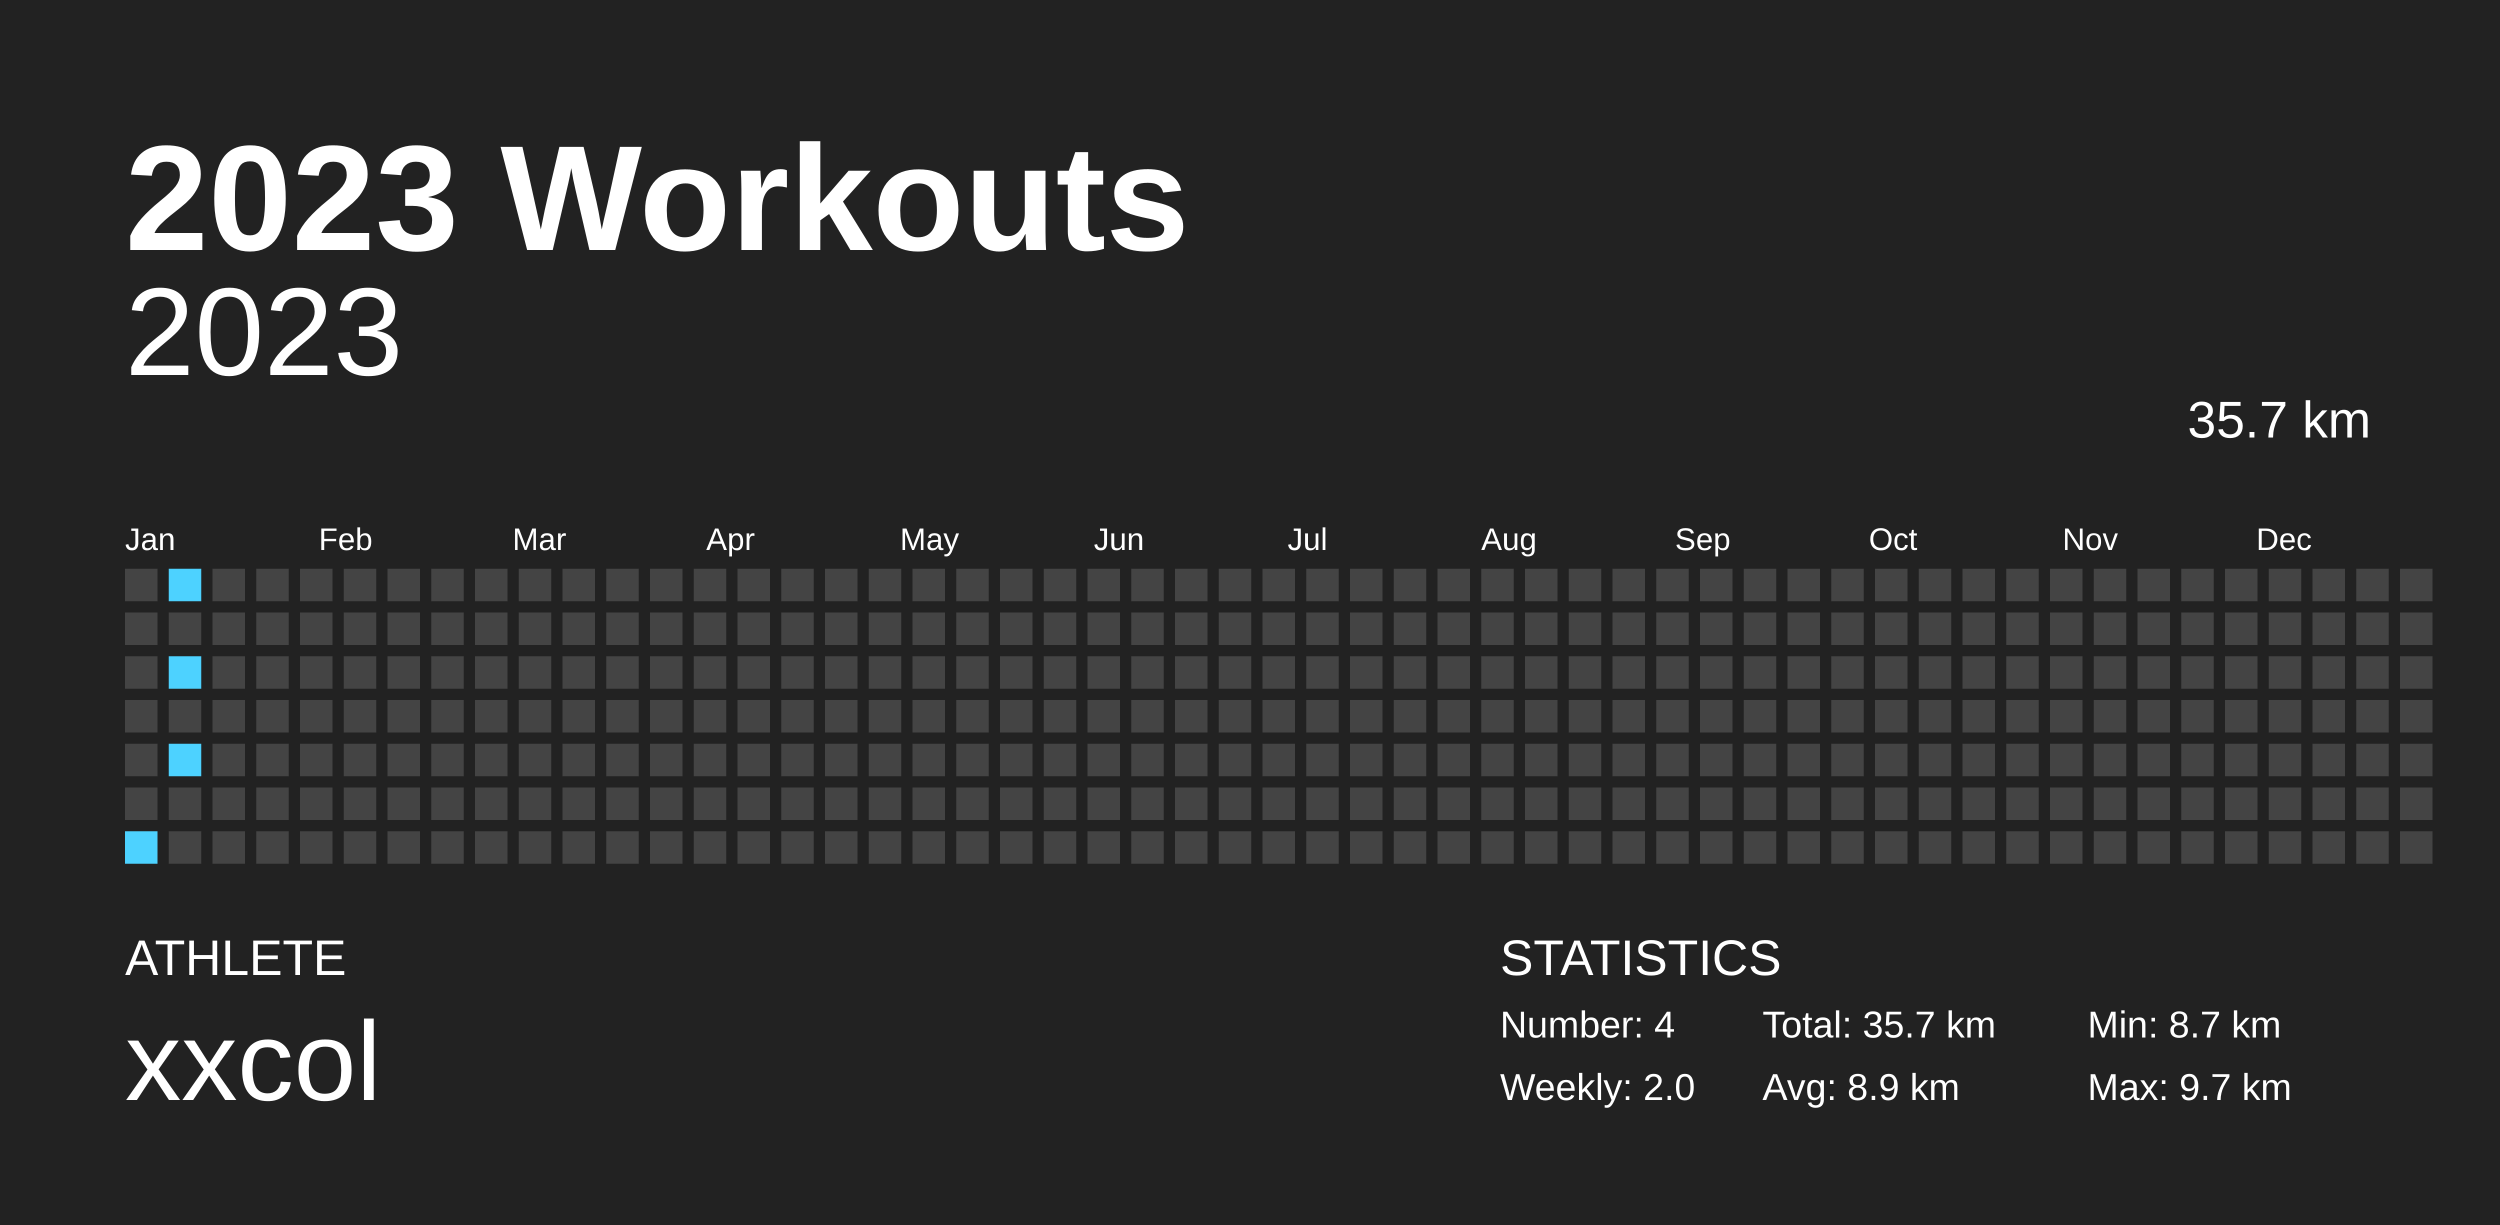
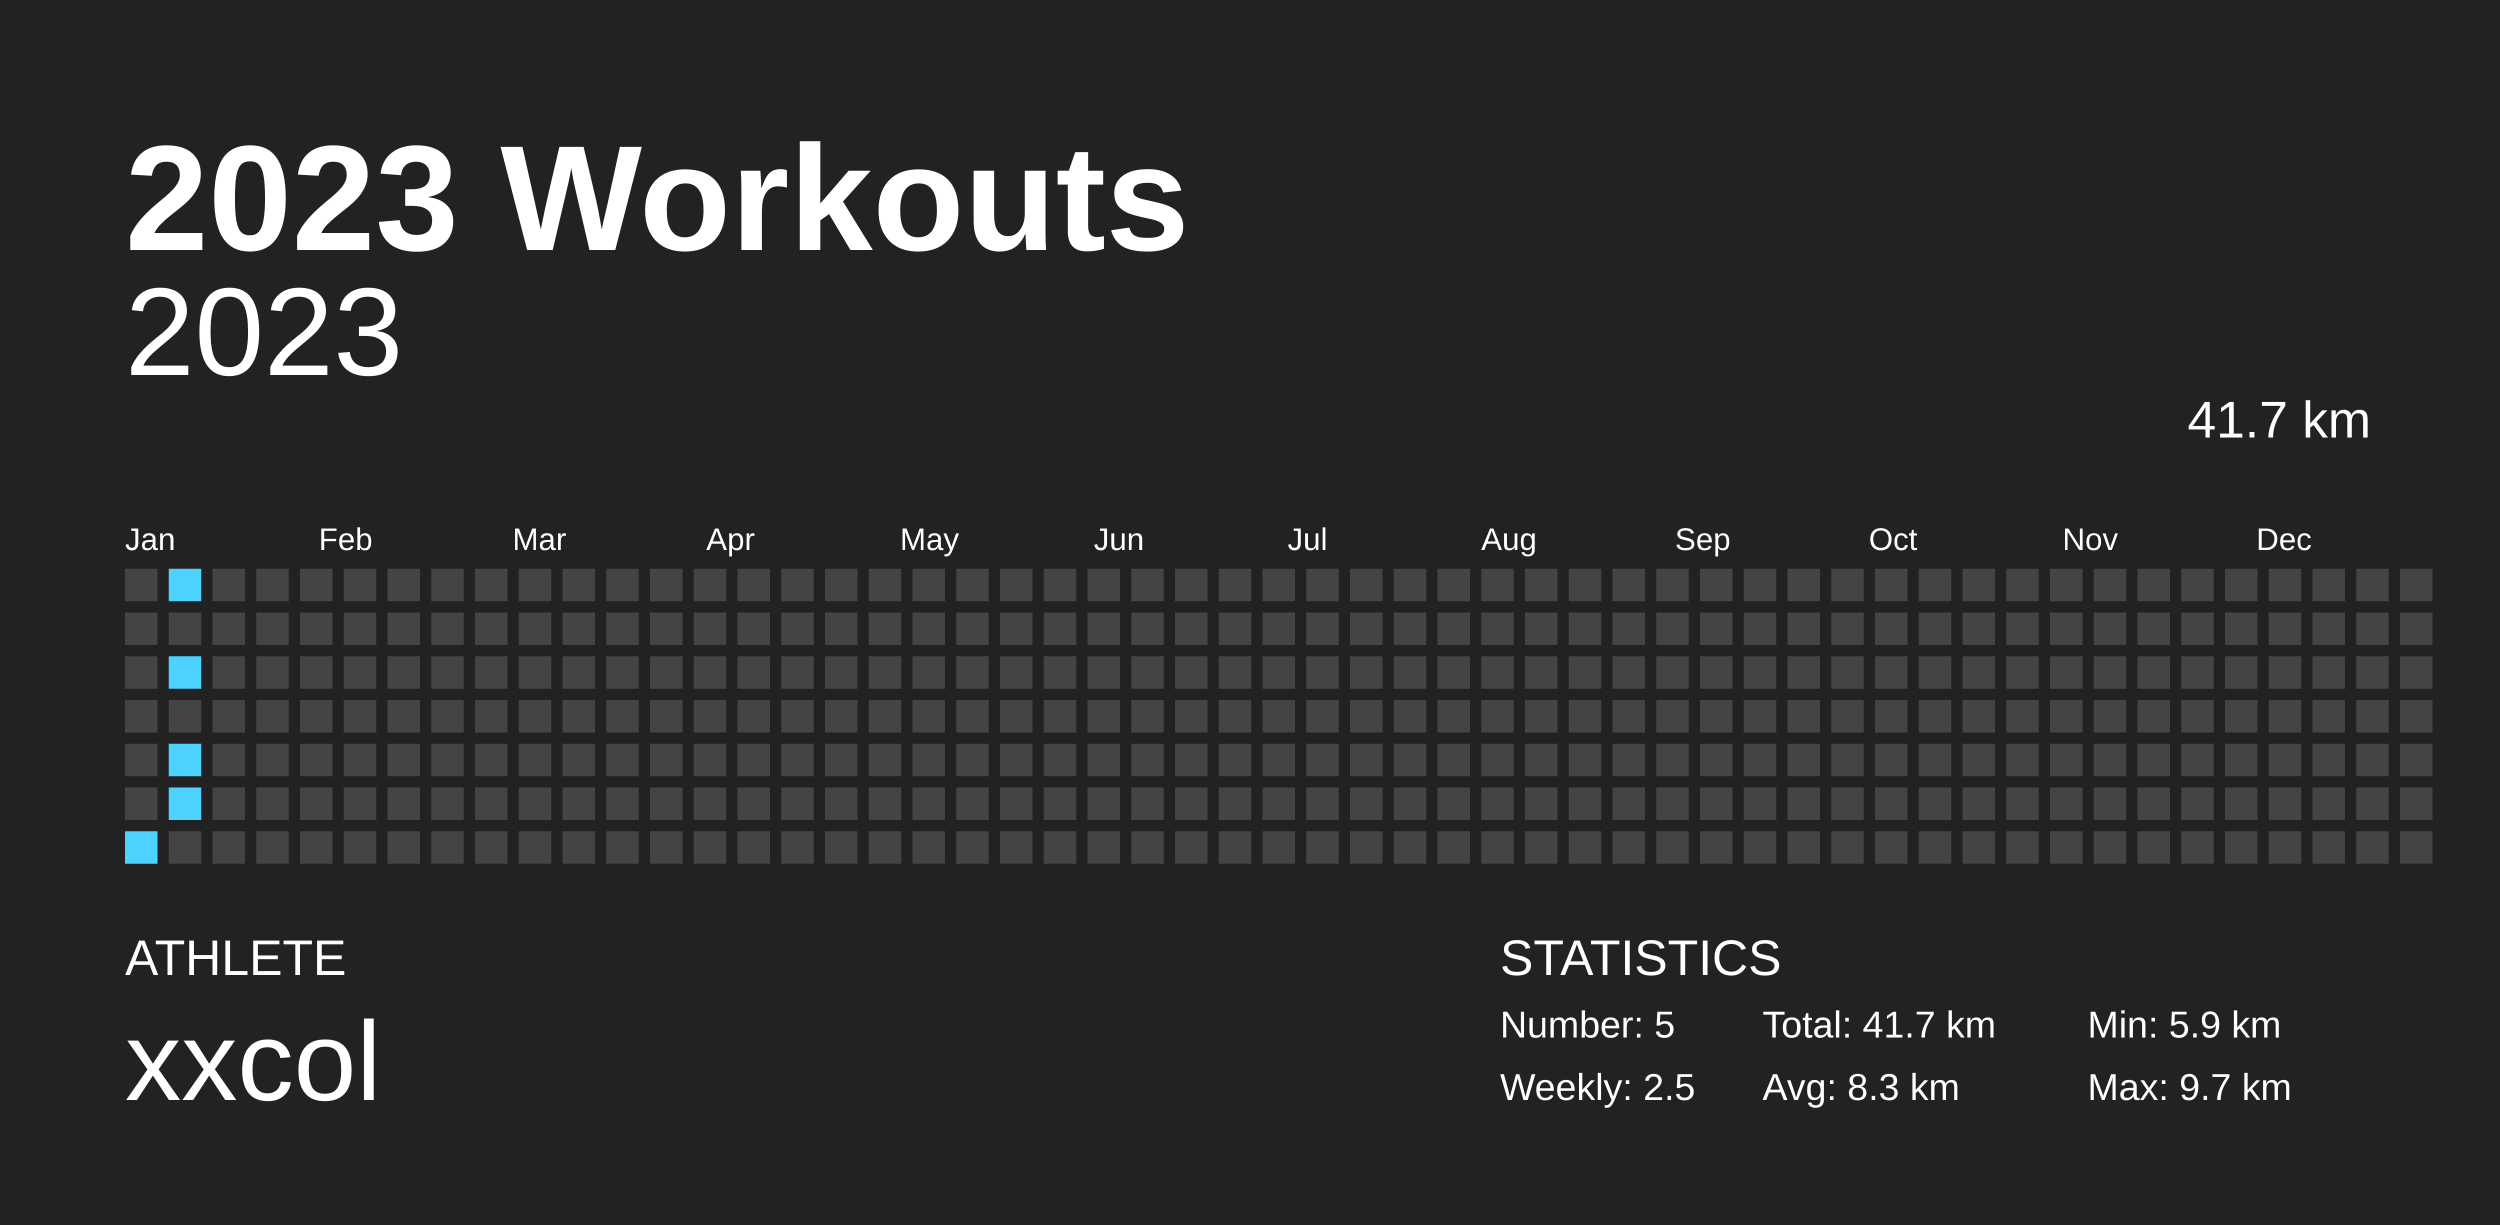
<svg xmlns="http://www.w3.org/2000/svg" baseProfile="full" height="98mm" version="1.1" viewBox="0,0,200,98" width="200mm">
  <defs />
  <rect fill="#222222" height="98" width="200" x="0" y="0" />
  <text fill="#FFFFFF" style="font-size:12px; font-family:Arial; font-weight:bold;" x="10" y="20">2023 Workouts</text>
  <text fill="#FFFFFF" style="font-size:4px; font-family:Arial" x="10" y="78">ATHLETE</text>
  <text fill="#FFFFFF" style="font-size:9px; font-family:Arial" x="10" y="88">xxcol</text>
  <text fill="#FFFFFF" style="font-size:4px; font-family:Arial" x="120" y="78">STATISTICS</text>
-   <text fill="#FFFFFF" style="font-size:3px; font-family:Arial" x="120" y="83">Number: 4</text>
-   <text fill="#FFFFFF" style="font-size:3px; font-family:Arial" x="120" y="88">Weekly: 2.0</text>
-   <text fill="#FFFFFF" style="font-size:3px; font-family:Arial" x="141" y="83">Total: 35.7 km</text>
-   <text fill="#FFFFFF" style="font-size:3px; font-family:Arial" x="141" y="88">Avg: 8.9 km</text>
-   <text fill="#FFFFFF" style="font-size:3px; font-family:Arial" x="167" y="83">Min: 8.7 km</text>
+   <text fill="#FFFFFF" style="font-size:3px; font-family:Arial" x="120" y="83">Number: 5</text>
+   <text fill="#FFFFFF" style="font-size:3px; font-family:Arial" x="120" y="88">Weekly: 2.5</text>
+   <text fill="#FFFFFF" style="font-size:3px; font-family:Arial" x="141" y="83">Total: 41.7 km</text>
+   <text fill="#FFFFFF" style="font-size:3px; font-family:Arial" x="141" y="88">Avg: 8.3 km</text>
+   <text fill="#FFFFFF" style="font-size:3px; font-family:Arial" x="167" y="83">Min: 5.9 km</text>
  <text fill="#FFFFFF" style="font-size:3px; font-family:Arial" x="167" y="88">Max: 9.7 km</text>
  <text alignment-baseline="hanging" fill="#FFFFFF" style="font-size:10.0px; font-family:Arial;" x="10" y="30">2023</text>
-   <text alignment-baseline="hanging" fill="#FFFFFF" style="font-size:4.125px; font-family:Arial;" x="175" y="35">35.7 km</text>
+   <text alignment-baseline="hanging" fill="#FFFFFF" style="font-size:4.125px; font-family:Arial;" x="175" y="35">41.7 km</text>
  <text fill="#FFFFFF" style="font-size:2.5px; font-family:Arial" x="10.0" y="44">Jan</text>
  <text fill="#FFFFFF" style="font-size:2.5px; font-family:Arial" x="25.5" y="44">Feb</text>
  <text fill="#FFFFFF" style="font-size:2.5px; font-family:Arial" x="41.0" y="44">Mar</text>
  <text fill="#FFFFFF" style="font-size:2.5px; font-family:Arial" x="56.5" y="44">Apr</text>
  <text fill="#FFFFFF" style="font-size:2.5px; font-family:Arial" x="72.0" y="44">May</text>
  <text fill="#FFFFFF" style="font-size:2.5px; font-family:Arial" x="87.5" y="44">Jun</text>
  <text fill="#FFFFFF" style="font-size:2.5px; font-family:Arial" x="103.0" y="44">Jul</text>
  <text fill="#FFFFFF" style="font-size:2.5px; font-family:Arial" x="118.5" y="44">Aug</text>
  <text fill="#FFFFFF" style="font-size:2.5px; font-family:Arial" x="134.0" y="44">Sep</text>
  <text fill="#FFFFFF" style="font-size:2.5px; font-family:Arial" x="149.5" y="44">Oct</text>
  <text fill="#FFFFFF" style="font-size:2.5px; font-family:Arial" x="165.0" y="44">Nov</text>
  <text fill="#FFFFFF" style="font-size:2.5px; font-family:Arial" x="180.5" y="44">Dec</text>
  <rect fill="#444444" height="2.6" width="2.6" x="10.0" y="45.5" />
  <rect fill="#444444" height="2.6" width="2.6" x="10.0" y="49.0" />
  <rect fill="#444444" height="2.6" width="2.6" x="10.0" y="52.5" />
  <rect fill="#444444" height="2.6" width="2.6" x="10.0" y="56.0" />
  <rect fill="#444444" height="2.6" width="2.6" x="10.0" y="59.5" />
  <rect fill="#444444" height="2.6" width="2.6" x="10.0" y="63.0" />
  <rect fill="#4dd2ff" height="2.6" width="2.6" x="10.0" y="66.5" />
  <rect fill="#4dd2ff" height="2.6" width="2.6" x="13.5" y="45.5" />
  <rect fill="#444444" height="2.6" width="2.6" x="13.5" y="49.0" />
  <rect fill="#4dd2ff" height="2.6" width="2.6" x="13.5" y="52.5" />
  <rect fill="#444444" height="2.6" width="2.6" x="13.5" y="56.0" />
  <rect fill="#4dd2ff" height="2.6" width="2.6" x="13.5" y="59.5" />
-   <rect fill="#444444" height="2.6" width="2.6" x="13.5" y="63.0" />
+   <rect fill="#4dd2ff" height="2.6" width="2.6" x="13.5" y="63.0" />
  <rect fill="#444444" height="2.6" width="2.6" x="13.5" y="66.5" />
  <rect fill="#444444" height="2.6" width="2.6" x="17.0" y="45.5" />
  <rect fill="#444444" height="2.6" width="2.6" x="17.0" y="49.0" />
  <rect fill="#444444" height="2.6" width="2.6" x="17.0" y="52.5" />
  <rect fill="#444444" height="2.6" width="2.6" x="17.0" y="56.0" />
  <rect fill="#444444" height="2.6" width="2.6" x="17.0" y="59.5" />
  <rect fill="#444444" height="2.6" width="2.6" x="17.0" y="63.0" />
  <rect fill="#444444" height="2.6" width="2.6" x="17.0" y="66.5" />
  <rect fill="#444444" height="2.6" width="2.6" x="20.5" y="45.5" />
  <rect fill="#444444" height="2.6" width="2.6" x="20.5" y="49.0" />
  <rect fill="#444444" height="2.6" width="2.6" x="20.5" y="52.5" />
  <rect fill="#444444" height="2.6" width="2.6" x="20.5" y="56.0" />
  <rect fill="#444444" height="2.6" width="2.6" x="20.5" y="59.5" />
  <rect fill="#444444" height="2.6" width="2.6" x="20.5" y="63.0" />
  <rect fill="#444444" height="2.6" width="2.6" x="20.5" y="66.5" />
  <rect fill="#444444" height="2.6" width="2.6" x="24.0" y="45.5" />
  <rect fill="#444444" height="2.6" width="2.6" x="24.0" y="49.0" />
  <rect fill="#444444" height="2.6" width="2.6" x="24.0" y="52.5" />
  <rect fill="#444444" height="2.6" width="2.6" x="24.0" y="56.0" />
  <rect fill="#444444" height="2.6" width="2.6" x="24.0" y="59.5" />
  <rect fill="#444444" height="2.6" width="2.6" x="24.0" y="63.0" />
  <rect fill="#444444" height="2.6" width="2.6" x="24.0" y="66.5" />
  <rect fill="#444444" height="2.6" width="2.6" x="27.5" y="45.5" />
  <rect fill="#444444" height="2.6" width="2.6" x="27.5" y="49.0" />
  <rect fill="#444444" height="2.6" width="2.6" x="27.5" y="52.5" />
  <rect fill="#444444" height="2.6" width="2.6" x="27.5" y="56.0" />
  <rect fill="#444444" height="2.6" width="2.6" x="27.5" y="59.5" />
  <rect fill="#444444" height="2.6" width="2.6" x="27.5" y="63.0" />
  <rect fill="#444444" height="2.6" width="2.6" x="27.5" y="66.5" />
  <rect fill="#444444" height="2.6" width="2.6" x="31.0" y="45.5" />
  <rect fill="#444444" height="2.6" width="2.6" x="31.0" y="49.0" />
  <rect fill="#444444" height="2.6" width="2.6" x="31.0" y="52.5" />
  <rect fill="#444444" height="2.6" width="2.6" x="31.0" y="56.0" />
  <rect fill="#444444" height="2.6" width="2.6" x="31.0" y="59.5" />
  <rect fill="#444444" height="2.6" width="2.6" x="31.0" y="63.0" />
  <rect fill="#444444" height="2.6" width="2.6" x="31.0" y="66.5" />
  <rect fill="#444444" height="2.6" width="2.6" x="34.5" y="45.5" />
  <rect fill="#444444" height="2.6" width="2.6" x="34.5" y="49.0" />
  <rect fill="#444444" height="2.6" width="2.6" x="34.5" y="52.5" />
  <rect fill="#444444" height="2.6" width="2.6" x="34.5" y="56.0" />
  <rect fill="#444444" height="2.6" width="2.6" x="34.5" y="59.5" />
  <rect fill="#444444" height="2.6" width="2.6" x="34.5" y="63.0" />
  <rect fill="#444444" height="2.6" width="2.6" x="34.5" y="66.5" />
  <rect fill="#444444" height="2.6" width="2.6" x="38.0" y="45.5" />
  <rect fill="#444444" height="2.6" width="2.6" x="38.0" y="49.0" />
  <rect fill="#444444" height="2.6" width="2.6" x="38.0" y="52.5" />
  <rect fill="#444444" height="2.6" width="2.6" x="38.0" y="56.0" />
  <rect fill="#444444" height="2.6" width="2.6" x="38.0" y="59.5" />
  <rect fill="#444444" height="2.6" width="2.6" x="38.0" y="63.0" />
  <rect fill="#444444" height="2.6" width="2.6" x="38.0" y="66.5" />
  <rect fill="#444444" height="2.6" width="2.6" x="41.5" y="45.5" />
  <rect fill="#444444" height="2.6" width="2.6" x="41.5" y="49.0" />
  <rect fill="#444444" height="2.6" width="2.6" x="41.5" y="52.5" />
  <rect fill="#444444" height="2.6" width="2.6" x="41.5" y="56.0" />
  <rect fill="#444444" height="2.6" width="2.6" x="41.5" y="59.5" />
  <rect fill="#444444" height="2.6" width="2.6" x="41.5" y="63.0" />
  <rect fill="#444444" height="2.6" width="2.6" x="41.5" y="66.5" />
  <rect fill="#444444" height="2.6" width="2.6" x="45.0" y="45.5" />
  <rect fill="#444444" height="2.6" width="2.6" x="45.0" y="49.0" />
  <rect fill="#444444" height="2.6" width="2.6" x="45.0" y="52.5" />
  <rect fill="#444444" height="2.6" width="2.6" x="45.0" y="56.0" />
  <rect fill="#444444" height="2.6" width="2.6" x="45.0" y="59.5" />
  <rect fill="#444444" height="2.6" width="2.6" x="45.0" y="63.0" />
  <rect fill="#444444" height="2.6" width="2.6" x="45.0" y="66.5" />
  <rect fill="#444444" height="2.6" width="2.6" x="48.5" y="45.5" />
  <rect fill="#444444" height="2.6" width="2.6" x="48.5" y="49.0" />
  <rect fill="#444444" height="2.6" width="2.6" x="48.5" y="52.5" />
  <rect fill="#444444" height="2.6" width="2.6" x="48.5" y="56.0" />
  <rect fill="#444444" height="2.6" width="2.6" x="48.5" y="59.5" />
  <rect fill="#444444" height="2.6" width="2.6" x="48.5" y="63.0" />
  <rect fill="#444444" height="2.6" width="2.6" x="48.5" y="66.5" />
  <rect fill="#444444" height="2.6" width="2.6" x="52.0" y="45.5" />
  <rect fill="#444444" height="2.6" width="2.6" x="52.0" y="49.0" />
  <rect fill="#444444" height="2.6" width="2.6" x="52.0" y="52.5" />
  <rect fill="#444444" height="2.6" width="2.6" x="52.0" y="56.0" />
  <rect fill="#444444" height="2.6" width="2.6" x="52.0" y="59.5" />
  <rect fill="#444444" height="2.6" width="2.6" x="52.0" y="63.0" />
  <rect fill="#444444" height="2.6" width="2.6" x="52.0" y="66.5" />
  <rect fill="#444444" height="2.6" width="2.6" x="55.5" y="45.5" />
  <rect fill="#444444" height="2.6" width="2.6" x="55.5" y="49.0" />
  <rect fill="#444444" height="2.6" width="2.6" x="55.5" y="52.5" />
  <rect fill="#444444" height="2.6" width="2.6" x="55.5" y="56.0" />
  <rect fill="#444444" height="2.6" width="2.6" x="55.5" y="59.5" />
  <rect fill="#444444" height="2.6" width="2.6" x="55.5" y="63.0" />
  <rect fill="#444444" height="2.6" width="2.6" x="55.5" y="66.5" />
  <rect fill="#444444" height="2.6" width="2.6" x="59.0" y="45.5" />
  <rect fill="#444444" height="2.6" width="2.6" x="59.0" y="49.0" />
  <rect fill="#444444" height="2.6" width="2.6" x="59.0" y="52.5" />
  <rect fill="#444444" height="2.6" width="2.6" x="59.0" y="56.0" />
  <rect fill="#444444" height="2.6" width="2.6" x="59.0" y="59.5" />
  <rect fill="#444444" height="2.6" width="2.6" x="59.0" y="63.0" />
  <rect fill="#444444" height="2.6" width="2.6" x="59.0" y="66.5" />
  <rect fill="#444444" height="2.6" width="2.6" x="62.5" y="45.5" />
  <rect fill="#444444" height="2.6" width="2.6" x="62.5" y="49.0" />
  <rect fill="#444444" height="2.6" width="2.6" x="62.5" y="52.5" />
  <rect fill="#444444" height="2.6" width="2.6" x="62.5" y="56.0" />
  <rect fill="#444444" height="2.6" width="2.6" x="62.5" y="59.5" />
  <rect fill="#444444" height="2.6" width="2.6" x="62.5" y="63.0" />
  <rect fill="#444444" height="2.6" width="2.6" x="62.5" y="66.5" />
  <rect fill="#444444" height="2.6" width="2.6" x="66.0" y="45.5" />
  <rect fill="#444444" height="2.6" width="2.6" x="66.0" y="49.0" />
  <rect fill="#444444" height="2.6" width="2.6" x="66.0" y="52.5" />
  <rect fill="#444444" height="2.6" width="2.6" x="66.0" y="56.0" />
  <rect fill="#444444" height="2.6" width="2.6" x="66.0" y="59.5" />
  <rect fill="#444444" height="2.6" width="2.6" x="66.0" y="63.0" />
  <rect fill="#444444" height="2.6" width="2.6" x="66.0" y="66.5" />
  <rect fill="#444444" height="2.6" width="2.6" x="69.5" y="45.5" />
  <rect fill="#444444" height="2.6" width="2.6" x="69.5" y="49.0" />
  <rect fill="#444444" height="2.6" width="2.6" x="69.5" y="52.5" />
  <rect fill="#444444" height="2.6" width="2.6" x="69.5" y="56.0" />
  <rect fill="#444444" height="2.6" width="2.6" x="69.5" y="59.5" />
  <rect fill="#444444" height="2.6" width="2.6" x="69.5" y="63.0" />
  <rect fill="#444444" height="2.6" width="2.6" x="69.5" y="66.5" />
  <rect fill="#444444" height="2.6" width="2.6" x="73.0" y="45.5" />
  <rect fill="#444444" height="2.6" width="2.6" x="73.0" y="49.0" />
  <rect fill="#444444" height="2.6" width="2.6" x="73.0" y="52.5" />
  <rect fill="#444444" height="2.6" width="2.6" x="73.0" y="56.0" />
  <rect fill="#444444" height="2.6" width="2.6" x="73.0" y="59.5" />
  <rect fill="#444444" height="2.6" width="2.6" x="73.0" y="63.0" />
  <rect fill="#444444" height="2.6" width="2.6" x="73.0" y="66.5" />
  <rect fill="#444444" height="2.6" width="2.6" x="76.5" y="45.5" />
  <rect fill="#444444" height="2.6" width="2.6" x="76.5" y="49.0" />
  <rect fill="#444444" height="2.6" width="2.6" x="76.5" y="52.5" />
  <rect fill="#444444" height="2.6" width="2.6" x="76.5" y="56.0" />
  <rect fill="#444444" height="2.6" width="2.6" x="76.5" y="59.5" />
  <rect fill="#444444" height="2.6" width="2.6" x="76.5" y="63.0" />
  <rect fill="#444444" height="2.6" width="2.6" x="76.5" y="66.5" />
  <rect fill="#444444" height="2.6" width="2.6" x="80.0" y="45.5" />
  <rect fill="#444444" height="2.6" width="2.6" x="80.0" y="49.0" />
  <rect fill="#444444" height="2.6" width="2.6" x="80.0" y="52.5" />
  <rect fill="#444444" height="2.6" width="2.6" x="80.0" y="56.0" />
  <rect fill="#444444" height="2.6" width="2.6" x="80.0" y="59.5" />
  <rect fill="#444444" height="2.6" width="2.6" x="80.0" y="63.0" />
  <rect fill="#444444" height="2.6" width="2.6" x="80.0" y="66.5" />
  <rect fill="#444444" height="2.6" width="2.6" x="83.5" y="45.5" />
  <rect fill="#444444" height="2.6" width="2.6" x="83.5" y="49.0" />
  <rect fill="#444444" height="2.6" width="2.6" x="83.5" y="52.5" />
  <rect fill="#444444" height="2.6" width="2.6" x="83.5" y="56.0" />
  <rect fill="#444444" height="2.6" width="2.6" x="83.5" y="59.5" />
  <rect fill="#444444" height="2.6" width="2.6" x="83.5" y="63.0" />
  <rect fill="#444444" height="2.6" width="2.6" x="83.5" y="66.5" />
  <rect fill="#444444" height="2.6" width="2.6" x="87.0" y="45.5" />
  <rect fill="#444444" height="2.6" width="2.6" x="87.0" y="49.0" />
  <rect fill="#444444" height="2.6" width="2.6" x="87.0" y="52.5" />
  <rect fill="#444444" height="2.6" width="2.6" x="87.0" y="56.0" />
  <rect fill="#444444" height="2.6" width="2.6" x="87.0" y="59.5" />
  <rect fill="#444444" height="2.6" width="2.6" x="87.0" y="63.0" />
  <rect fill="#444444" height="2.6" width="2.6" x="87.0" y="66.5" />
  <rect fill="#444444" height="2.6" width="2.6" x="90.5" y="45.5" />
  <rect fill="#444444" height="2.6" width="2.6" x="90.5" y="49.0" />
  <rect fill="#444444" height="2.6" width="2.6" x="90.5" y="52.5" />
  <rect fill="#444444" height="2.6" width="2.6" x="90.5" y="56.0" />
  <rect fill="#444444" height="2.6" width="2.6" x="90.5" y="59.5" />
  <rect fill="#444444" height="2.6" width="2.6" x="90.5" y="63.0" />
  <rect fill="#444444" height="2.6" width="2.6" x="90.5" y="66.5" />
  <rect fill="#444444" height="2.6" width="2.6" x="94.0" y="45.5" />
  <rect fill="#444444" height="2.6" width="2.6" x="94.0" y="49.0" />
  <rect fill="#444444" height="2.6" width="2.6" x="94.0" y="52.5" />
  <rect fill="#444444" height="2.6" width="2.6" x="94.0" y="56.0" />
  <rect fill="#444444" height="2.6" width="2.6" x="94.0" y="59.5" />
  <rect fill="#444444" height="2.6" width="2.6" x="94.0" y="63.0" />
  <rect fill="#444444" height="2.6" width="2.6" x="94.0" y="66.5" />
  <rect fill="#444444" height="2.6" width="2.6" x="97.5" y="45.5" />
  <rect fill="#444444" height="2.6" width="2.6" x="97.5" y="49.0" />
  <rect fill="#444444" height="2.6" width="2.6" x="97.5" y="52.5" />
  <rect fill="#444444" height="2.6" width="2.6" x="97.5" y="56.0" />
  <rect fill="#444444" height="2.6" width="2.6" x="97.5" y="59.5" />
  <rect fill="#444444" height="2.6" width="2.6" x="97.5" y="63.0" />
  <rect fill="#444444" height="2.6" width="2.6" x="97.5" y="66.5" />
  <rect fill="#444444" height="2.6" width="2.6" x="101.0" y="45.5" />
  <rect fill="#444444" height="2.6" width="2.6" x="101.0" y="49.0" />
  <rect fill="#444444" height="2.6" width="2.6" x="101.0" y="52.5" />
  <rect fill="#444444" height="2.6" width="2.6" x="101.0" y="56.0" />
  <rect fill="#444444" height="2.6" width="2.6" x="101.0" y="59.5" />
  <rect fill="#444444" height="2.6" width="2.6" x="101.0" y="63.0" />
  <rect fill="#444444" height="2.6" width="2.6" x="101.0" y="66.5" />
  <rect fill="#444444" height="2.6" width="2.6" x="104.5" y="45.5" />
  <rect fill="#444444" height="2.6" width="2.6" x="104.5" y="49.0" />
  <rect fill="#444444" height="2.6" width="2.6" x="104.5" y="52.5" />
  <rect fill="#444444" height="2.6" width="2.6" x="104.5" y="56.0" />
  <rect fill="#444444" height="2.6" width="2.6" x="104.5" y="59.5" />
  <rect fill="#444444" height="2.6" width="2.6" x="104.5" y="63.0" />
  <rect fill="#444444" height="2.6" width="2.6" x="104.5" y="66.5" />
  <rect fill="#444444" height="2.6" width="2.6" x="108.0" y="45.5" />
  <rect fill="#444444" height="2.6" width="2.6" x="108.0" y="49.0" />
  <rect fill="#444444" height="2.6" width="2.6" x="108.0" y="52.5" />
  <rect fill="#444444" height="2.6" width="2.6" x="108.0" y="56.0" />
  <rect fill="#444444" height="2.6" width="2.6" x="108.0" y="59.5" />
  <rect fill="#444444" height="2.6" width="2.6" x="108.0" y="63.0" />
  <rect fill="#444444" height="2.6" width="2.6" x="108.0" y="66.5" />
  <rect fill="#444444" height="2.6" width="2.6" x="111.5" y="45.5" />
  <rect fill="#444444" height="2.6" width="2.6" x="111.5" y="49.0" />
  <rect fill="#444444" height="2.6" width="2.6" x="111.5" y="52.5" />
  <rect fill="#444444" height="2.6" width="2.6" x="111.5" y="56.0" />
  <rect fill="#444444" height="2.6" width="2.6" x="111.5" y="59.5" />
  <rect fill="#444444" height="2.6" width="2.6" x="111.5" y="63.0" />
  <rect fill="#444444" height="2.6" width="2.6" x="111.5" y="66.5" />
  <rect fill="#444444" height="2.6" width="2.6" x="115.0" y="45.5" />
  <rect fill="#444444" height="2.6" width="2.6" x="115.0" y="49.0" />
  <rect fill="#444444" height="2.6" width="2.6" x="115.0" y="52.5" />
  <rect fill="#444444" height="2.6" width="2.6" x="115.0" y="56.0" />
  <rect fill="#444444" height="2.6" width="2.6" x="115.0" y="59.5" />
  <rect fill="#444444" height="2.6" width="2.6" x="115.0" y="63.0" />
  <rect fill="#444444" height="2.6" width="2.6" x="115.0" y="66.5" />
  <rect fill="#444444" height="2.6" width="2.6" x="118.5" y="45.5" />
  <rect fill="#444444" height="2.6" width="2.6" x="118.5" y="49.0" />
  <rect fill="#444444" height="2.6" width="2.6" x="118.5" y="52.5" />
  <rect fill="#444444" height="2.6" width="2.6" x="118.5" y="56.0" />
  <rect fill="#444444" height="2.6" width="2.6" x="118.5" y="59.5" />
  <rect fill="#444444" height="2.6" width="2.6" x="118.5" y="63.0" />
  <rect fill="#444444" height="2.6" width="2.6" x="118.5" y="66.5" />
  <rect fill="#444444" height="2.6" width="2.6" x="122.0" y="45.5" />
  <rect fill="#444444" height="2.6" width="2.6" x="122.0" y="49.0" />
  <rect fill="#444444" height="2.6" width="2.6" x="122.0" y="52.5" />
  <rect fill="#444444" height="2.6" width="2.6" x="122.0" y="56.0" />
  <rect fill="#444444" height="2.6" width="2.6" x="122.0" y="59.5" />
  <rect fill="#444444" height="2.6" width="2.6" x="122.0" y="63.0" />
  <rect fill="#444444" height="2.6" width="2.6" x="122.0" y="66.5" />
  <rect fill="#444444" height="2.6" width="2.6" x="125.5" y="45.5" />
  <rect fill="#444444" height="2.6" width="2.6" x="125.5" y="49.0" />
  <rect fill="#444444" height="2.6" width="2.6" x="125.5" y="52.5" />
  <rect fill="#444444" height="2.6" width="2.6" x="125.5" y="56.0" />
  <rect fill="#444444" height="2.6" width="2.6" x="125.5" y="59.5" />
  <rect fill="#444444" height="2.6" width="2.6" x="125.5" y="63.0" />
  <rect fill="#444444" height="2.6" width="2.6" x="125.5" y="66.5" />
  <rect fill="#444444" height="2.6" width="2.6" x="129.0" y="45.5" />
  <rect fill="#444444" height="2.6" width="2.6" x="129.0" y="49.0" />
  <rect fill="#444444" height="2.6" width="2.6" x="129.0" y="52.5" />
  <rect fill="#444444" height="2.6" width="2.6" x="129.0" y="56.0" />
  <rect fill="#444444" height="2.6" width="2.6" x="129.0" y="59.5" />
  <rect fill="#444444" height="2.6" width="2.6" x="129.0" y="63.0" />
  <rect fill="#444444" height="2.6" width="2.6" x="129.0" y="66.5" />
  <rect fill="#444444" height="2.6" width="2.6" x="132.5" y="45.5" />
  <rect fill="#444444" height="2.6" width="2.6" x="132.5" y="49.0" />
  <rect fill="#444444" height="2.6" width="2.6" x="132.5" y="52.5" />
  <rect fill="#444444" height="2.6" width="2.6" x="132.5" y="56.0" />
  <rect fill="#444444" height="2.6" width="2.6" x="132.5" y="59.5" />
  <rect fill="#444444" height="2.6" width="2.6" x="132.5" y="63.0" />
  <rect fill="#444444" height="2.6" width="2.6" x="132.5" y="66.5" />
  <rect fill="#444444" height="2.6" width="2.6" x="136.0" y="45.5" />
  <rect fill="#444444" height="2.6" width="2.6" x="136.0" y="49.0" />
  <rect fill="#444444" height="2.6" width="2.6" x="136.0" y="52.5" />
  <rect fill="#444444" height="2.6" width="2.6" x="136.0" y="56.0" />
  <rect fill="#444444" height="2.6" width="2.6" x="136.0" y="59.5" />
  <rect fill="#444444" height="2.6" width="2.6" x="136.0" y="63.0" />
  <rect fill="#444444" height="2.6" width="2.6" x="136.0" y="66.5" />
  <rect fill="#444444" height="2.6" width="2.6" x="139.5" y="45.5" />
  <rect fill="#444444" height="2.6" width="2.6" x="139.5" y="49.0" />
  <rect fill="#444444" height="2.6" width="2.6" x="139.5" y="52.5" />
  <rect fill="#444444" height="2.6" width="2.6" x="139.5" y="56.0" />
  <rect fill="#444444" height="2.6" width="2.6" x="139.5" y="59.5" />
  <rect fill="#444444" height="2.6" width="2.6" x="139.5" y="63.0" />
  <rect fill="#444444" height="2.6" width="2.6" x="139.5" y="66.5" />
  <rect fill="#444444" height="2.6" width="2.6" x="143.0" y="45.5" />
  <rect fill="#444444" height="2.6" width="2.6" x="143.0" y="49.0" />
  <rect fill="#444444" height="2.6" width="2.6" x="143.0" y="52.5" />
  <rect fill="#444444" height="2.6" width="2.6" x="143.0" y="56.0" />
  <rect fill="#444444" height="2.6" width="2.6" x="143.0" y="59.5" />
  <rect fill="#444444" height="2.6" width="2.6" x="143.0" y="63.0" />
  <rect fill="#444444" height="2.6" width="2.6" x="143.0" y="66.5" />
  <rect fill="#444444" height="2.6" width="2.6" x="146.5" y="45.5" />
  <rect fill="#444444" height="2.6" width="2.6" x="146.5" y="49.0" />
  <rect fill="#444444" height="2.6" width="2.6" x="146.5" y="52.5" />
  <rect fill="#444444" height="2.6" width="2.6" x="146.5" y="56.0" />
  <rect fill="#444444" height="2.6" width="2.6" x="146.5" y="59.5" />
  <rect fill="#444444" height="2.6" width="2.6" x="146.5" y="63.0" />
  <rect fill="#444444" height="2.6" width="2.6" x="146.5" y="66.5" />
  <rect fill="#444444" height="2.6" width="2.6" x="150.0" y="45.5" />
  <rect fill="#444444" height="2.6" width="2.6" x="150.0" y="49.0" />
  <rect fill="#444444" height="2.6" width="2.6" x="150.0" y="52.5" />
  <rect fill="#444444" height="2.6" width="2.6" x="150.0" y="56.0" />
  <rect fill="#444444" height="2.6" width="2.6" x="150.0" y="59.5" />
  <rect fill="#444444" height="2.6" width="2.6" x="150.0" y="63.0" />
  <rect fill="#444444" height="2.6" width="2.6" x="150.0" y="66.5" />
  <rect fill="#444444" height="2.6" width="2.6" x="153.5" y="45.5" />
  <rect fill="#444444" height="2.6" width="2.6" x="153.5" y="49.0" />
  <rect fill="#444444" height="2.6" width="2.6" x="153.5" y="52.5" />
  <rect fill="#444444" height="2.6" width="2.6" x="153.5" y="56.0" />
  <rect fill="#444444" height="2.6" width="2.6" x="153.5" y="59.5" />
  <rect fill="#444444" height="2.6" width="2.6" x="153.5" y="63.0" />
  <rect fill="#444444" height="2.6" width="2.6" x="153.5" y="66.5" />
  <rect fill="#444444" height="2.6" width="2.6" x="157.0" y="45.5" />
  <rect fill="#444444" height="2.6" width="2.6" x="157.0" y="49.0" />
  <rect fill="#444444" height="2.6" width="2.6" x="157.0" y="52.5" />
  <rect fill="#444444" height="2.6" width="2.6" x="157.0" y="56.0" />
  <rect fill="#444444" height="2.6" width="2.6" x="157.0" y="59.5" />
  <rect fill="#444444" height="2.6" width="2.6" x="157.0" y="63.0" />
  <rect fill="#444444" height="2.6" width="2.6" x="157.0" y="66.5" />
  <rect fill="#444444" height="2.6" width="2.6" x="160.5" y="45.5" />
  <rect fill="#444444" height="2.6" width="2.6" x="160.5" y="49.0" />
  <rect fill="#444444" height="2.6" width="2.6" x="160.5" y="52.5" />
  <rect fill="#444444" height="2.6" width="2.6" x="160.5" y="56.0" />
  <rect fill="#444444" height="2.6" width="2.6" x="160.5" y="59.5" />
  <rect fill="#444444" height="2.6" width="2.6" x="160.5" y="63.0" />
  <rect fill="#444444" height="2.6" width="2.6" x="160.5" y="66.5" />
  <rect fill="#444444" height="2.6" width="2.6" x="164.0" y="45.5" />
  <rect fill="#444444" height="2.6" width="2.6" x="164.0" y="49.0" />
  <rect fill="#444444" height="2.6" width="2.6" x="164.0" y="52.5" />
  <rect fill="#444444" height="2.6" width="2.6" x="164.0" y="56.0" />
  <rect fill="#444444" height="2.6" width="2.6" x="164.0" y="59.5" />
  <rect fill="#444444" height="2.6" width="2.6" x="164.0" y="63.0" />
  <rect fill="#444444" height="2.6" width="2.6" x="164.0" y="66.5" />
  <rect fill="#444444" height="2.6" width="2.6" x="167.5" y="45.5" />
  <rect fill="#444444" height="2.6" width="2.6" x="167.5" y="49.0" />
  <rect fill="#444444" height="2.6" width="2.6" x="167.5" y="52.5" />
  <rect fill="#444444" height="2.6" width="2.6" x="167.5" y="56.0" />
  <rect fill="#444444" height="2.6" width="2.6" x="167.5" y="59.5" />
  <rect fill="#444444" height="2.6" width="2.6" x="167.5" y="63.0" />
  <rect fill="#444444" height="2.6" width="2.6" x="167.5" y="66.5" />
  <rect fill="#444444" height="2.6" width="2.6" x="171.0" y="45.5" />
  <rect fill="#444444" height="2.6" width="2.6" x="171.0" y="49.0" />
  <rect fill="#444444" height="2.6" width="2.6" x="171.0" y="52.5" />
  <rect fill="#444444" height="2.6" width="2.6" x="171.0" y="56.0" />
  <rect fill="#444444" height="2.6" width="2.6" x="171.0" y="59.5" />
  <rect fill="#444444" height="2.6" width="2.6" x="171.0" y="63.0" />
  <rect fill="#444444" height="2.6" width="2.6" x="171.0" y="66.5" />
  <rect fill="#444444" height="2.6" width="2.6" x="174.5" y="45.5" />
  <rect fill="#444444" height="2.6" width="2.6" x="174.5" y="49.0" />
  <rect fill="#444444" height="2.6" width="2.6" x="174.5" y="52.5" />
  <rect fill="#444444" height="2.6" width="2.6" x="174.5" y="56.0" />
  <rect fill="#444444" height="2.6" width="2.6" x="174.5" y="59.5" />
  <rect fill="#444444" height="2.6" width="2.6" x="174.5" y="63.0" />
  <rect fill="#444444" height="2.6" width="2.6" x="174.5" y="66.5" />
  <rect fill="#444444" height="2.6" width="2.6" x="178.0" y="45.5" />
  <rect fill="#444444" height="2.6" width="2.6" x="178.0" y="49.0" />
  <rect fill="#444444" height="2.6" width="2.6" x="178.0" y="52.5" />
  <rect fill="#444444" height="2.6" width="2.6" x="178.0" y="56.0" />
  <rect fill="#444444" height="2.6" width="2.6" x="178.0" y="59.5" />
  <rect fill="#444444" height="2.6" width="2.6" x="178.0" y="63.0" />
  <rect fill="#444444" height="2.6" width="2.6" x="178.0" y="66.5" />
  <rect fill="#444444" height="2.6" width="2.6" x="181.5" y="45.5" />
  <rect fill="#444444" height="2.6" width="2.6" x="181.5" y="49.0" />
  <rect fill="#444444" height="2.6" width="2.6" x="181.5" y="52.5" />
  <rect fill="#444444" height="2.6" width="2.6" x="181.5" y="56.0" />
  <rect fill="#444444" height="2.6" width="2.6" x="181.5" y="59.5" />
  <rect fill="#444444" height="2.6" width="2.6" x="181.5" y="63.0" />
  <rect fill="#444444" height="2.6" width="2.6" x="181.5" y="66.5" />
  <rect fill="#444444" height="2.6" width="2.6" x="185.0" y="45.5" />
  <rect fill="#444444" height="2.6" width="2.6" x="185.0" y="49.0" />
  <rect fill="#444444" height="2.6" width="2.6" x="185.0" y="52.5" />
  <rect fill="#444444" height="2.6" width="2.6" x="185.0" y="56.0" />
  <rect fill="#444444" height="2.6" width="2.6" x="185.0" y="59.5" />
  <rect fill="#444444" height="2.6" width="2.6" x="185.0" y="63.0" />
  <rect fill="#444444" height="2.6" width="2.6" x="185.0" y="66.5" />
  <rect fill="#444444" height="2.6" width="2.6" x="188.5" y="45.5" />
  <rect fill="#444444" height="2.6" width="2.6" x="188.5" y="49.0" />
  <rect fill="#444444" height="2.6" width="2.6" x="188.5" y="52.5" />
  <rect fill="#444444" height="2.6" width="2.6" x="188.5" y="56.0" />
  <rect fill="#444444" height="2.6" width="2.6" x="188.5" y="59.5" />
  <rect fill="#444444" height="2.6" width="2.6" x="188.5" y="63.0" />
  <rect fill="#444444" height="2.6" width="2.6" x="188.5" y="66.5" />
  <rect fill="#444444" height="2.6" width="2.6" x="192.0" y="45.5" />
  <rect fill="#444444" height="2.6" width="2.6" x="192.0" y="49.0" />
  <rect fill="#444444" height="2.6" width="2.6" x="192.0" y="52.5" />
  <rect fill="#444444" height="2.6" width="2.6" x="192.0" y="56.0" />
  <rect fill="#444444" height="2.6" width="2.6" x="192.0" y="59.5" />
  <rect fill="#444444" height="2.6" width="2.6" x="192.0" y="63.0" />
  <rect fill="#444444" height="2.6" width="2.6" x="192.0" y="66.5" />
</svg>
